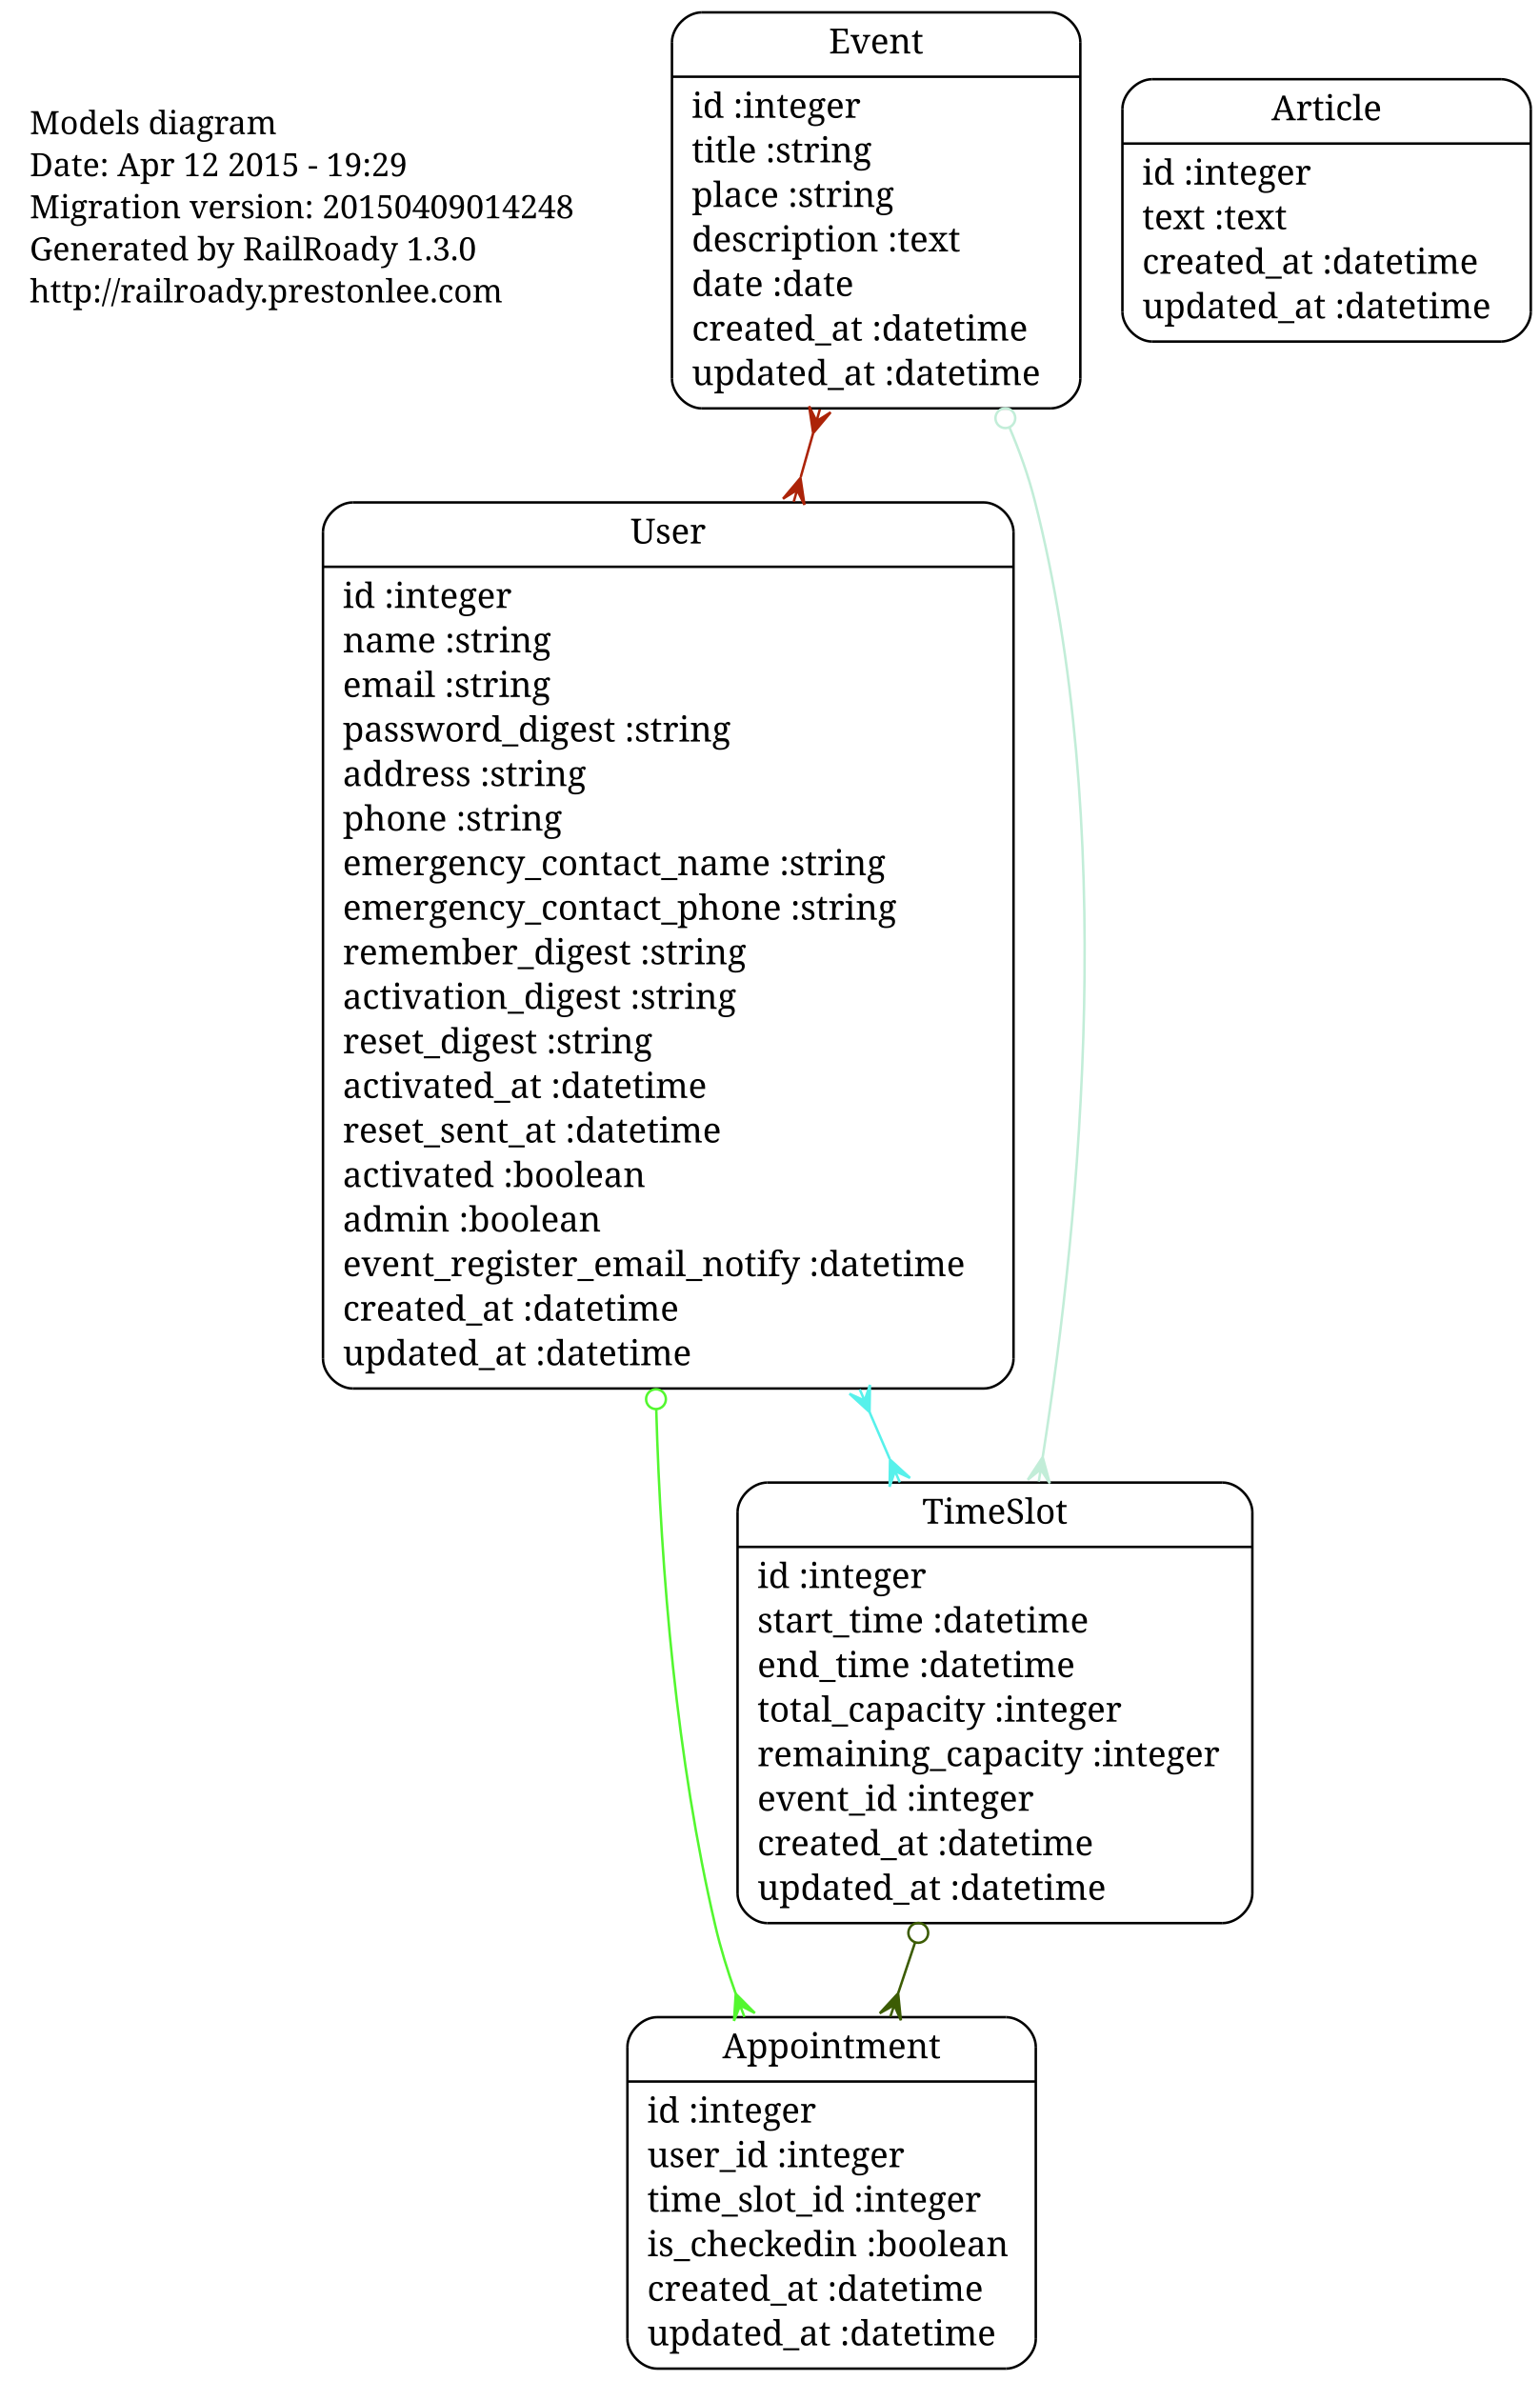
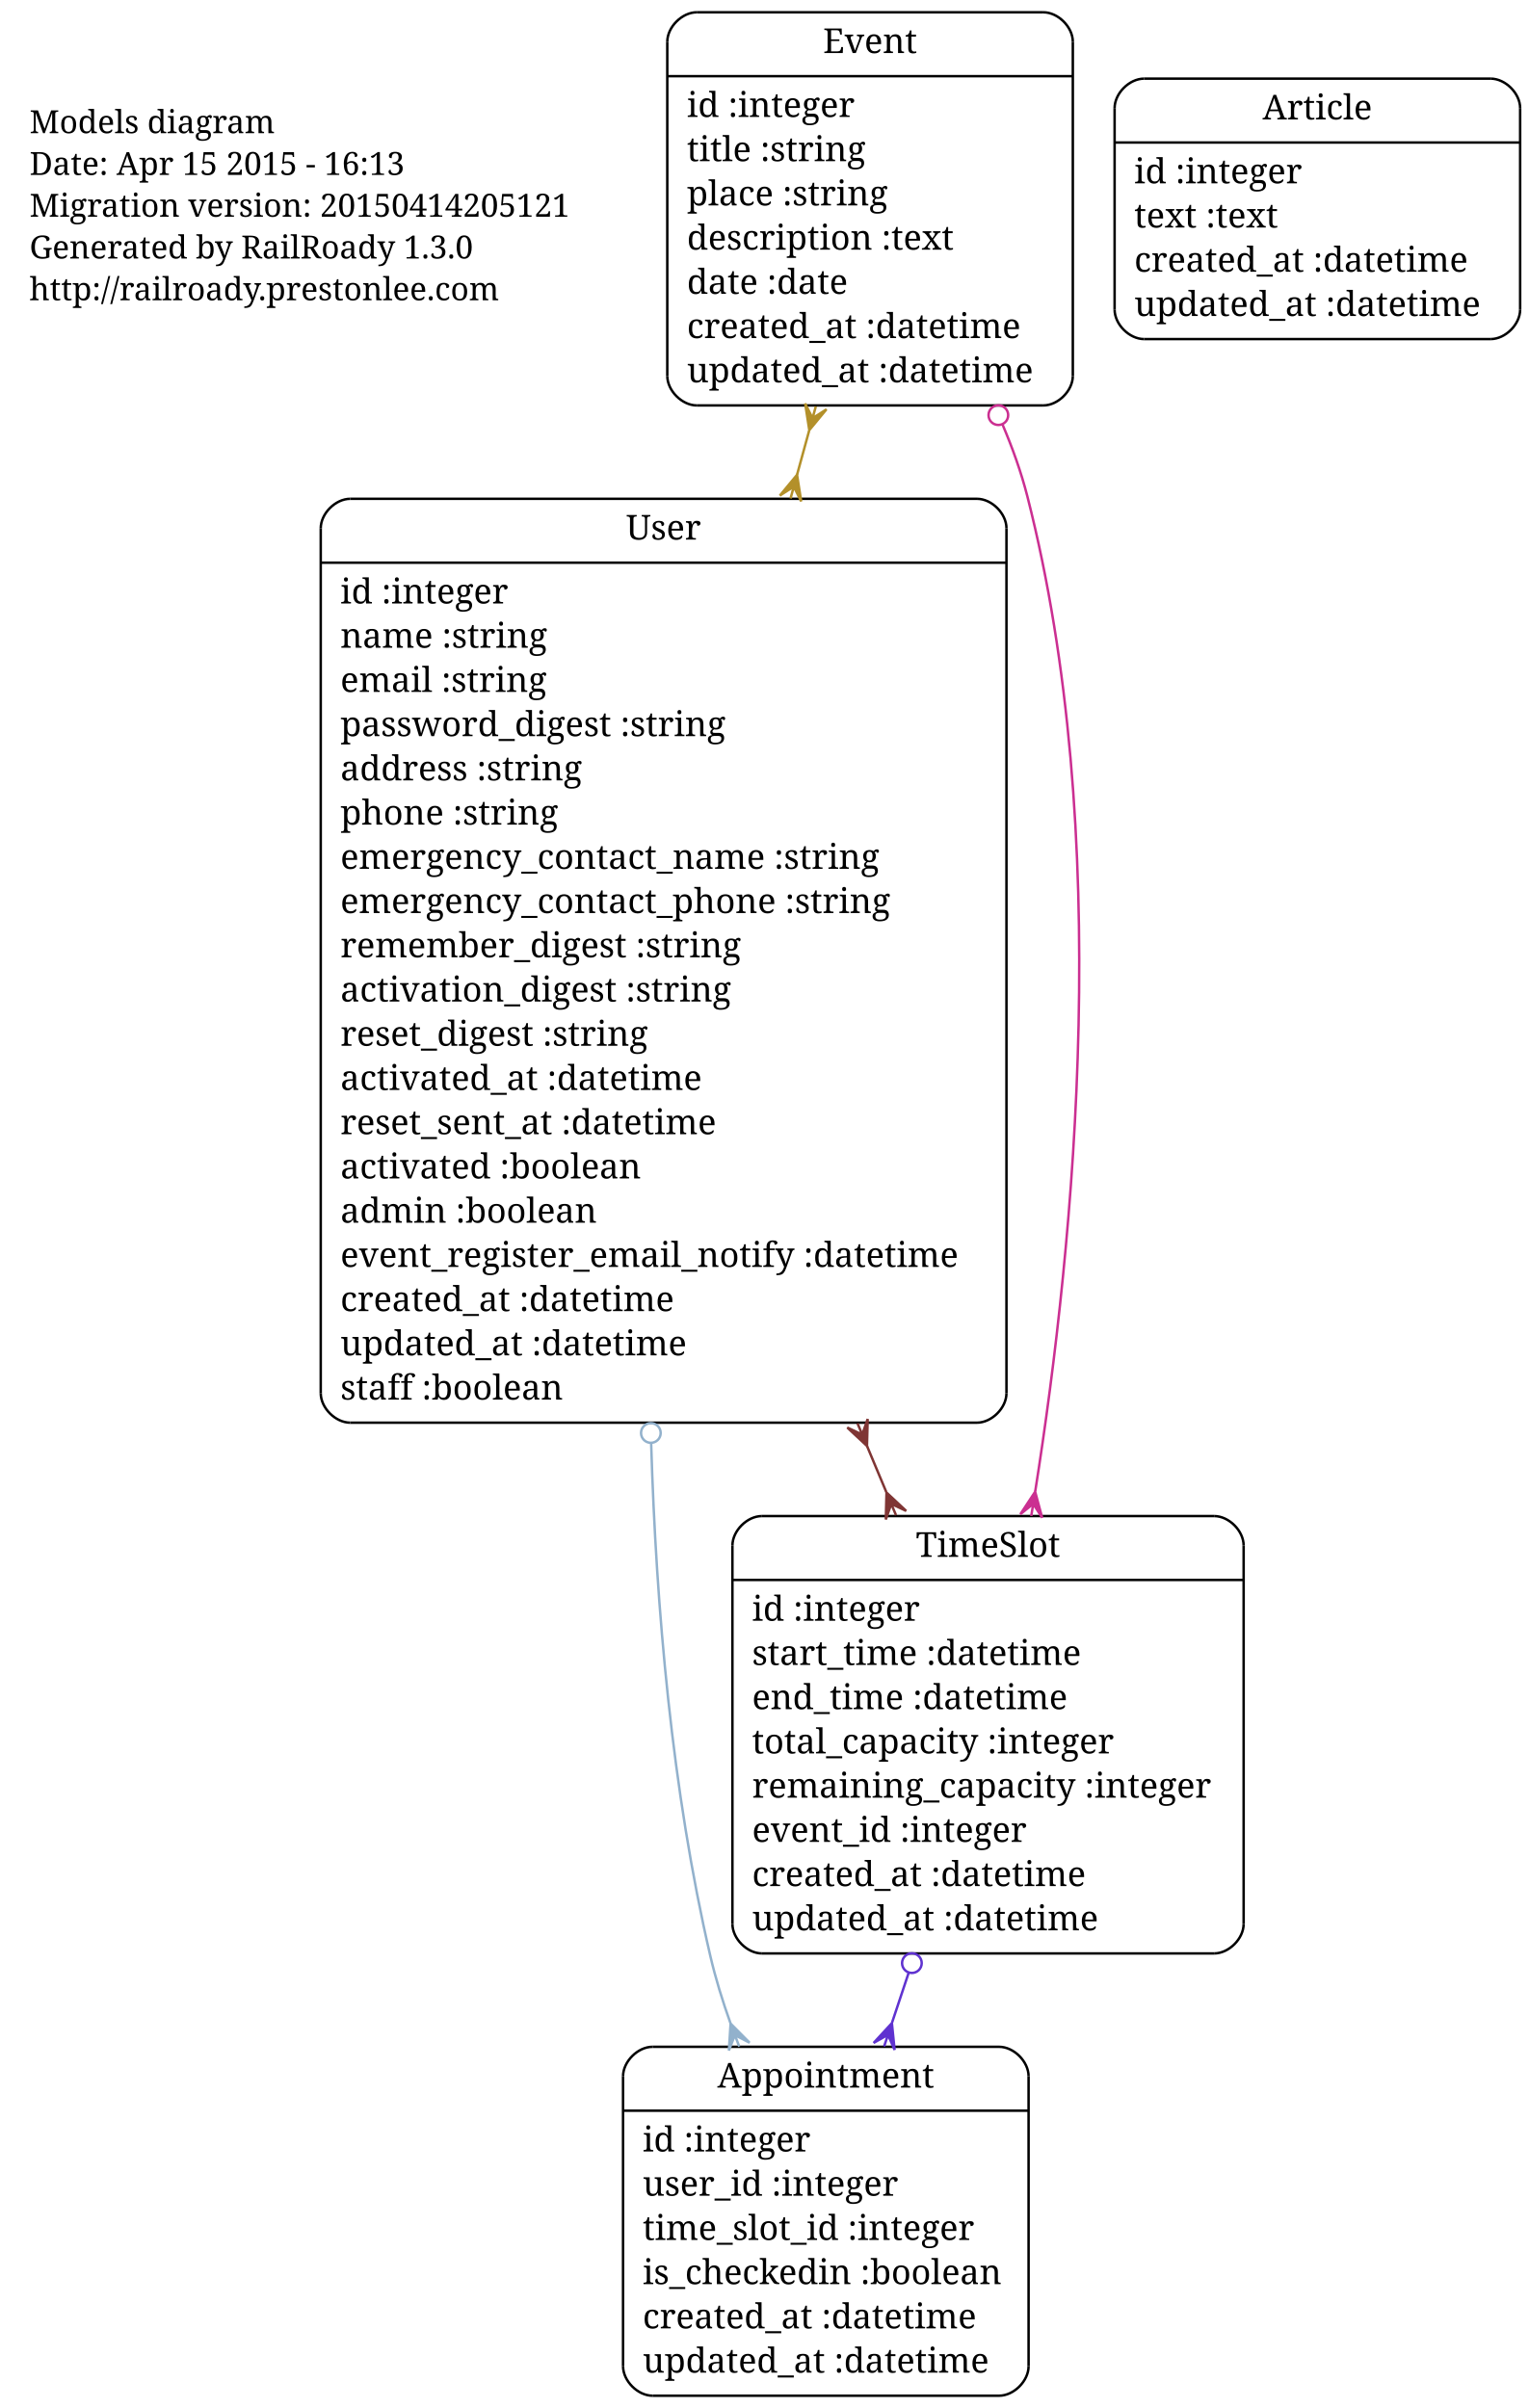
- <svg xmlns="http://www.w3.org/2000/svg" width="622pt" height="962pt" viewBox="0.00 0.00 622.00 962.00">
-   <g id="graph1" class="graph" transform="scale(1 1) rotate(0) translate(4 958)">
-     <polygon fill="white" stroke="white" points="-4,5 -4,-958 619,-958 619,5 -4,5" />
+ <svg xmlns="http://www.w3.org/2000/svg" width="622pt" height="980pt" viewBox="0.00 0.00 622.00 980.00">
+   <g id="graph1" class="graph" transform="scale(1 1) rotate(0) translate(4 976)">
+     <polygon fill="white" stroke="white" points="-4,5 -4,-976 619,-976 619,5 -4,5" />
    <g id="node1" class="node">
-       <text text-anchor="start" x="8" y="-903.8" font-family="Times Roman,serif" font-size="13.00">Models diagram</text>
-       <text text-anchor="start" x="8" y="-886.8" font-family="Times Roman,serif" font-size="13.00">Date: Apr 12 2015 - 19:29</text>
-       <text text-anchor="start" x="8" y="-869.8" font-family="Times Roman,serif" font-size="13.00">Migration version: 20150409014248</text>
-       <text text-anchor="start" x="8" y="-852.8" font-family="Times Roman,serif" font-size="13.00">Generated by RailRoady 1.3.0</text>
-       <text text-anchor="start" x="8" y="-835.8" font-family="Times Roman,serif" font-size="13.00">http://railroady.prestonlee.com</text>
+       <text text-anchor="start" x="8" y="-921.8" font-family="Times Roman,serif" font-size="13.00">Models diagram</text>
+       <text text-anchor="start" x="8" y="-904.8" font-family="Times Roman,serif" font-size="13.00">Date: Apr 15 2015 - 16:13</text>
+       <text text-anchor="start" x="8" y="-887.8" font-family="Times Roman,serif" font-size="13.00">Migration version: 20150414205121</text>
+       <text text-anchor="start" x="8" y="-870.8" font-family="Times Roman,serif" font-size="13.00">Generated by RailRoady 1.3.0</text>
+       <text text-anchor="start" x="8" y="-853.8" font-family="Times Roman,serif" font-size="13.00">http://railroady.prestonlee.com</text>
    </g>
    <g id="node2" class="node">
-       <polyline fill="none" stroke="black" points="279.5,-793 420.5,-793 " />
-       <path fill="none" stroke="black" d="M420.5,-793C426.5,-793 432.5,-799 432.5,-805" />
-       <polyline fill="none" stroke="black" points="432.5,-805 432.5,-941 " />
-       <path fill="none" stroke="black" d="M432.5,-941C432.5,-947 426.5,-953 420.5,-953" />
-       <polyline fill="none" stroke="black" points="420.5,-953 279.5,-953 " />
-       <path fill="none" stroke="black" d="M279.5,-953C273.5,-953 267.5,-947 267.5,-941" />
-       <polyline fill="none" stroke="black" points="267.5,-941 267.5,-805 " />
-       <path fill="none" stroke="black" d="M267.5,-805C267.5,-799 273.5,-793 279.5,-793" />
-       <text text-anchor="middle" x="350" y="-936.4" font-family="Times Roman,serif" font-size="14.00">Event</text>
-       <polyline fill="none" stroke="black" points="267.5,-927 432.5,-927 " />
-       <text text-anchor="start" x="275.5" y="-910.4" font-family="Times Roman,serif" font-size="14.00">id :integer</text>
-       <text text-anchor="start" x="275.5" y="-892.4" font-family="Times Roman,serif" font-size="14.00">title :string</text>
-       <text text-anchor="start" x="275.5" y="-874.4" font-family="Times Roman,serif" font-size="14.00">place :string</text>
-       <text text-anchor="start" x="275.5" y="-856.4" font-family="Times Roman,serif" font-size="14.00">description :text</text>
-       <text text-anchor="start" x="275.5" y="-838.4" font-family="Times Roman,serif" font-size="14.00">date :date</text>
-       <text text-anchor="start" x="275.5" y="-820.4" font-family="Times Roman,serif" font-size="14.00">created_at :datetime</text>
-       <text text-anchor="start" x="275.5" y="-802.4" font-family="Times Roman,serif" font-size="14.00">updated_at :datetime</text>
+       <polyline fill="none" stroke="black" points="279.5,-811 420.5,-811 " />
+       <path fill="none" stroke="black" d="M420.5,-811C426.5,-811 432.5,-817 432.5,-823" />
+       <polyline fill="none" stroke="black" points="432.5,-823 432.5,-959 " />
+       <path fill="none" stroke="black" d="M432.5,-959C432.5,-965 426.5,-971 420.5,-971" />
+       <polyline fill="none" stroke="black" points="420.5,-971 279.5,-971 " />
+       <path fill="none" stroke="black" d="M279.5,-971C273.5,-971 267.5,-965 267.5,-959" />
+       <polyline fill="none" stroke="black" points="267.5,-959 267.5,-823 " />
+       <path fill="none" stroke="black" d="M267.5,-823C267.5,-817 273.5,-811 279.5,-811" />
+       <text text-anchor="middle" x="350" y="-954.4" font-family="Times Roman,serif" font-size="14.00">Event</text>
+       <polyline fill="none" stroke="black" points="267.5,-945 432.5,-945 " />
+       <text text-anchor="start" x="275.5" y="-928.4" font-family="Times Roman,serif" font-size="14.00">id :integer</text>
+       <text text-anchor="start" x="275.5" y="-910.4" font-family="Times Roman,serif" font-size="14.00">title :string</text>
+       <text text-anchor="start" x="275.5" y="-892.4" font-family="Times Roman,serif" font-size="14.00">place :string</text>
+       <text text-anchor="start" x="275.5" y="-874.4" font-family="Times Roman,serif" font-size="14.00">description :text</text>
+       <text text-anchor="start" x="275.5" y="-856.4" font-family="Times Roman,serif" font-size="14.00">date :date</text>
+       <text text-anchor="start" x="275.5" y="-838.4" font-family="Times Roman,serif" font-size="14.00">created_at :datetime</text>
+       <text text-anchor="start" x="275.5" y="-820.4" font-family="Times Roman,serif" font-size="14.00">updated_at :datetime</text>
    </g>
    <g id="node5" class="node">
      <polyline fill="none" stroke="black" points="138.5,-397 393.5,-397 " />
      <path fill="none" stroke="black" d="M393.5,-397C399.5,-397 405.5,-403 405.5,-409" />
-       <polyline fill="none" stroke="black" points="405.5,-409 405.5,-743 " />
-       <path fill="none" stroke="black" d="M405.5,-743C405.5,-749 399.5,-755 393.5,-755" />
-       <polyline fill="none" stroke="black" points="393.5,-755 138.5,-755 " />
-       <path fill="none" stroke="black" d="M138.5,-755C132.5,-755 126.5,-749 126.5,-743" />
-       <polyline fill="none" stroke="black" points="126.5,-743 126.5,-409 " />
+       <polyline fill="none" stroke="black" points="405.5,-409 405.5,-761 " />
+       <path fill="none" stroke="black" d="M405.5,-761C405.5,-767 399.5,-773 393.5,-773" />
+       <polyline fill="none" stroke="black" points="393.5,-773 138.5,-773 " />
+       <path fill="none" stroke="black" d="M138.5,-773C132.5,-773 126.5,-767 126.5,-761" />
+       <polyline fill="none" stroke="black" points="126.5,-761 126.5,-409 " />
      <path fill="none" stroke="black" d="M126.5,-409C126.5,-403 132.5,-397 138.5,-397" />
-       <text text-anchor="middle" x="266" y="-738.4" font-family="Times Roman,serif" font-size="14.00">User</text>
-       <polyline fill="none" stroke="black" points="126.5,-729 405.5,-729 " />
-       <text text-anchor="start" x="134.5" y="-712.4" font-family="Times Roman,serif" font-size="14.00">id :integer</text>
-       <text text-anchor="start" x="134.5" y="-694.4" font-family="Times Roman,serif" font-size="14.00">name :string</text>
-       <text text-anchor="start" x="134.5" y="-676.4" font-family="Times Roman,serif" font-size="14.00">email :string</text>
-       <text text-anchor="start" x="134.5" y="-658.4" font-family="Times Roman,serif" font-size="14.00">password_digest :string</text>
-       <text text-anchor="start" x="134.5" y="-640.4" font-family="Times Roman,serif" font-size="14.00">address :string</text>
-       <text text-anchor="start" x="134.5" y="-622.4" font-family="Times Roman,serif" font-size="14.00">phone :string</text>
-       <text text-anchor="start" x="134.5" y="-604.4" font-family="Times Roman,serif" font-size="14.00">emergency_contact_name :string</text>
-       <text text-anchor="start" x="134.5" y="-586.4" font-family="Times Roman,serif" font-size="14.00">emergency_contact_phone :string</text>
-       <text text-anchor="start" x="134.5" y="-568.4" font-family="Times Roman,serif" font-size="14.00">remember_digest :string</text>
-       <text text-anchor="start" x="134.5" y="-550.4" font-family="Times Roman,serif" font-size="14.00">activation_digest :string</text>
-       <text text-anchor="start" x="134.5" y="-532.4" font-family="Times Roman,serif" font-size="14.00">reset_digest :string</text>
-       <text text-anchor="start" x="134.5" y="-514.4" font-family="Times Roman,serif" font-size="14.00">activated_at :datetime</text>
-       <text text-anchor="start" x="134.5" y="-496.4" font-family="Times Roman,serif" font-size="14.00">reset_sent_at :datetime</text>
-       <text text-anchor="start" x="134.5" y="-478.4" font-family="Times Roman,serif" font-size="14.00">activated :boolean</text>
-       <text text-anchor="start" x="134.5" y="-460.4" font-family="Times Roman,serif" font-size="14.00">admin :boolean</text>
-       <text text-anchor="start" x="134.5" y="-442.4" font-family="Times Roman,serif" font-size="14.00">event_register_email_notify :datetime</text>
-       <text text-anchor="start" x="134.5" y="-424.4" font-family="Times Roman,serif" font-size="14.00">created_at :datetime</text>
-       <text text-anchor="start" x="134.5" y="-406.4" font-family="Times Roman,serif" font-size="14.00">updated_at :datetime</text>
+       <text text-anchor="middle" x="266" y="-756.4" font-family="Times Roman,serif" font-size="14.00">User</text>
+       <polyline fill="none" stroke="black" points="126.5,-747 405.5,-747 " />
+       <text text-anchor="start" x="134.5" y="-730.4" font-family="Times Roman,serif" font-size="14.00">id :integer</text>
+       <text text-anchor="start" x="134.5" y="-712.4" font-family="Times Roman,serif" font-size="14.00">name :string</text>
+       <text text-anchor="start" x="134.5" y="-694.4" font-family="Times Roman,serif" font-size="14.00">email :string</text>
+       <text text-anchor="start" x="134.5" y="-676.4" font-family="Times Roman,serif" font-size="14.00">password_digest :string</text>
+       <text text-anchor="start" x="134.5" y="-658.4" font-family="Times Roman,serif" font-size="14.00">address :string</text>
+       <text text-anchor="start" x="134.5" y="-640.4" font-family="Times Roman,serif" font-size="14.00">phone :string</text>
+       <text text-anchor="start" x="134.5" y="-622.4" font-family="Times Roman,serif" font-size="14.00">emergency_contact_name :string</text>
+       <text text-anchor="start" x="134.5" y="-604.4" font-family="Times Roman,serif" font-size="14.00">emergency_contact_phone :string</text>
+       <text text-anchor="start" x="134.5" y="-586.4" font-family="Times Roman,serif" font-size="14.00">remember_digest :string</text>
+       <text text-anchor="start" x="134.5" y="-568.4" font-family="Times Roman,serif" font-size="14.00">activation_digest :string</text>
+       <text text-anchor="start" x="134.5" y="-550.4" font-family="Times Roman,serif" font-size="14.00">reset_digest :string</text>
+       <text text-anchor="start" x="134.5" y="-532.4" font-family="Times Roman,serif" font-size="14.00">activated_at :datetime</text>
+       <text text-anchor="start" x="134.5" y="-514.4" font-family="Times Roman,serif" font-size="14.00">reset_sent_at :datetime</text>
+       <text text-anchor="start" x="134.5" y="-496.4" font-family="Times Roman,serif" font-size="14.00">activated :boolean</text>
+       <text text-anchor="start" x="134.5" y="-478.4" font-family="Times Roman,serif" font-size="14.00">admin :boolean</text>
+       <text text-anchor="start" x="134.5" y="-460.4" font-family="Times Roman,serif" font-size="14.00">event_register_email_notify :datetime</text>
+       <text text-anchor="start" x="134.5" y="-442.4" font-family="Times Roman,serif" font-size="14.00">created_at :datetime</text>
+       <text text-anchor="start" x="134.5" y="-424.4" font-family="Times Roman,serif" font-size="14.00">updated_at :datetime</text>
+       <text text-anchor="start" x="134.5" y="-406.4" font-family="Times Roman,serif" font-size="14.00">staff :boolean</text>
    </g>
    <g id="edge4" class="edge">
-       <path fill="none" stroke="#ac2308" d="M324.474,-782.746C322.864,-777.055 321.216,-771.229 319.542,-765.308" />
-       <polygon fill="#ac2308" stroke="#ac2308" points="324.547,-783.005 322.938,-793.852 325.908,-787.816 327.268,-792.628 327.268,-792.628 327.268,-792.628 325.908,-787.816 331.599,-791.403 324.547,-783.005 324.547,-783.005" />
-       <polygon fill="#ac2308" stroke="#ac2308" points="319.422,-764.885 321.031,-754.038 318.061,-760.074 316.701,-755.263 316.701,-755.263 316.701,-755.263 318.061,-760.074 312.37,-756.488 319.422,-764.885 319.422,-764.885" />
+       <path fill="none" stroke="#b3902a" d="M325.214,-800.708C323.611,-794.868 321.967,-788.88 320.295,-782.789" />
+       <polygon fill="#b3902a" stroke="#b3902a" points="325.283,-800.959 323.591,-811.793 326.606,-805.78 327.93,-810.602 327.93,-810.602 327.93,-810.602 326.606,-805.78 332.269,-809.411 325.283,-800.959 325.283,-800.959" />
+       <polygon fill="#b3902a" stroke="#b3902a" points="320.293,-782.78 321.985,-771.946 318.969,-777.959 317.645,-773.137 317.645,-773.137 317.645,-773.137 318.969,-777.959 313.306,-774.328 320.293,-782.78 320.293,-782.78" />
    </g>
    <g id="node6" class="node">
      <polyline fill="none" stroke="black" points="306,-181 490,-181 " />
      <path fill="none" stroke="black" d="M490,-181C496,-181 502,-187 502,-193" />
      <polyline fill="none" stroke="black" points="502,-193 502,-347 " />
      <path fill="none" stroke="black" d="M502,-347C502,-353 496,-359 490,-359" />
      <polyline fill="none" stroke="black" points="490,-359 306,-359 " />
      <path fill="none" stroke="black" d="M306,-359C300,-359 294,-353 294,-347" />
      <polyline fill="none" stroke="black" points="294,-347 294,-193 " />
      <path fill="none" stroke="black" d="M294,-193C294,-187 300,-181 306,-181" />
      <text text-anchor="middle" x="398" y="-342.4" font-family="Times Roman,serif" font-size="14.00">TimeSlot</text>
      <polyline fill="none" stroke="black" points="294,-333 502,-333 " />
      <text text-anchor="start" x="302" y="-316.4" font-family="Times Roman,serif" font-size="14.00">id :integer</text>
      <text text-anchor="start" x="302" y="-298.4" font-family="Times Roman,serif" font-size="14.00">start_time :datetime</text>
      <text text-anchor="start" x="302" y="-280.4" font-family="Times Roman,serif" font-size="14.00">end_time :datetime</text>
      <text text-anchor="start" x="302" y="-262.4" font-family="Times Roman,serif" font-size="14.00">total_capacity :integer</text>
      <text text-anchor="start" x="302" y="-244.4" font-family="Times Roman,serif" font-size="14.00">remaining_capacity :integer</text>
      <text text-anchor="start" x="302" y="-226.4" font-family="Times Roman,serif" font-size="14.00">event_id :integer</text>
      <text text-anchor="start" x="302" y="-208.4" font-family="Times Roman,serif" font-size="14.00">created_at :datetime</text>
      <text text-anchor="start" x="302" y="-190.4" font-family="Times Roman,serif" font-size="14.00">updated_at :datetime</text>
    </g>
    <g id="edge2" class="edge">
-       <path fill="none" stroke="#c2edd8" d="M403.836,-785.373C407.958,-775.726 411.487,-765.831 414,-756 447.353,-625.526 432.927,-468.947 417.316,-369.459" />
-       <ellipse fill="none" stroke="#c2edd8" cx="402.201" cy="-789.044" rx="4" ry="4" />
-       <polygon fill="#c2edd8" stroke="#c2edd8" points="417.289,-369.287 420.149,-358.701 416.497,-364.351 415.705,-359.414 415.705,-359.414 415.705,-359.414 416.497,-364.351 411.262,-360.126 417.289,-369.287 417.289,-369.287" />
+       <path fill="none" stroke="#cb2f91" d="M403.836,-803.373C407.958,-793.726 411.487,-783.831 414,-774 449.042,-636.921 433.461,-472.046 417.21,-369.107" />
+       <ellipse fill="none" stroke="#cb2f91" cx="402.201" cy="-807.044" rx="4" ry="4" />
+       <polygon fill="#cb2f91" stroke="#cb2f91" points="417.177,-368.905 420.029,-358.317 416.382,-363.969 415.586,-359.033 415.586,-359.033 415.586,-359.033 416.382,-363.969 411.143,-359.749 417.177,-368.905 417.177,-368.905" />
    </g>
    <g id="node3" class="node">
-       <polyline fill="none" stroke="black" points="461.5,-820 602.5,-820 " />
-       <path fill="none" stroke="black" d="M602.5,-820C608.5,-820 614.5,-826 614.5,-832" />
-       <polyline fill="none" stroke="black" points="614.5,-832 614.5,-914 " />
-       <path fill="none" stroke="black" d="M614.5,-914C614.5,-920 608.5,-926 602.5,-926" />
-       <polyline fill="none" stroke="black" points="602.5,-926 461.5,-926 " />
-       <path fill="none" stroke="black" d="M461.5,-926C455.5,-926 449.5,-920 449.5,-914" />
-       <polyline fill="none" stroke="black" points="449.5,-914 449.5,-832 " />
-       <path fill="none" stroke="black" d="M449.5,-832C449.5,-826 455.5,-820 461.5,-820" />
-       <text text-anchor="middle" x="532" y="-909.4" font-family="Times Roman,serif" font-size="14.00">Article</text>
-       <polyline fill="none" stroke="black" points="449.5,-900 614.5,-900 " />
-       <text text-anchor="start" x="457.5" y="-883.4" font-family="Times Roman,serif" font-size="14.00">id :integer</text>
-       <text text-anchor="start" x="457.5" y="-865.4" font-family="Times Roman,serif" font-size="14.00">text :text</text>
-       <text text-anchor="start" x="457.5" y="-847.4" font-family="Times Roman,serif" font-size="14.00">created_at :datetime</text>
-       <text text-anchor="start" x="457.5" y="-829.4" font-family="Times Roman,serif" font-size="14.00">updated_at :datetime</text>
+       <polyline fill="none" stroke="black" points="461.5,-838 602.5,-838 " />
+       <path fill="none" stroke="black" d="M602.5,-838C608.5,-838 614.5,-844 614.5,-850" />
+       <polyline fill="none" stroke="black" points="614.5,-850 614.5,-932 " />
+       <path fill="none" stroke="black" d="M614.5,-932C614.5,-938 608.5,-944 602.5,-944" />
+       <polyline fill="none" stroke="black" points="602.5,-944 461.5,-944 " />
+       <path fill="none" stroke="black" d="M461.5,-944C455.5,-944 449.5,-938 449.5,-932" />
+       <polyline fill="none" stroke="black" points="449.5,-932 449.5,-850 " />
+       <path fill="none" stroke="black" d="M449.5,-850C449.5,-844 455.5,-838 461.5,-838" />
+       <text text-anchor="middle" x="532" y="-927.4" font-family="Times Roman,serif" font-size="14.00">Article</text>
+       <polyline fill="none" stroke="black" points="449.5,-918 614.5,-918 " />
+       <text text-anchor="start" x="457.5" y="-901.4" font-family="Times Roman,serif" font-size="14.00">id :integer</text>
+       <text text-anchor="start" x="457.5" y="-883.4" font-family="Times Roman,serif" font-size="14.00">text :text</text>
+       <text text-anchor="start" x="457.5" y="-865.4" font-family="Times Roman,serif" font-size="14.00">created_at :datetime</text>
+       <text text-anchor="start" x="457.5" y="-847.4" font-family="Times Roman,serif" font-size="14.00">updated_at :datetime</text>
    </g>
    <g id="node4" class="node">
      <polyline fill="none" stroke="black" points="261.5,-1 402.5,-1 " />
      <path fill="none" stroke="black" d="M402.5,-1C408.5,-1 414.5,-7 414.5,-13" />
      <polyline fill="none" stroke="black" points="414.5,-13 414.5,-131 " />
      <path fill="none" stroke="black" d="M414.5,-131C414.5,-137 408.5,-143 402.5,-143" />
      <polyline fill="none" stroke="black" points="402.5,-143 261.5,-143 " />
      <path fill="none" stroke="black" d="M261.5,-143C255.5,-143 249.5,-137 249.5,-131" />
      <polyline fill="none" stroke="black" points="249.5,-131 249.5,-13 " />
      <path fill="none" stroke="black" d="M249.5,-13C249.5,-7 255.5,-1 261.5,-1" />
      <text text-anchor="middle" x="332" y="-126.4" font-family="Times Roman,serif" font-size="14.00">Appointment</text>
      <polyline fill="none" stroke="black" points="249.5,-117 414.5,-117 " />
      <text text-anchor="start" x="257.5" y="-100.4" font-family="Times Roman,serif" font-size="14.00">id :integer</text>
      <text text-anchor="start" x="257.5" y="-82.4" font-family="Times Roman,serif" font-size="14.00">user_id :integer</text>
      <text text-anchor="start" x="257.5" y="-64.4" font-family="Times Roman,serif" font-size="14.00">time_slot_id :integer</text>
      <text text-anchor="start" x="257.5" y="-46.4" font-family="Times Roman,serif" font-size="14.00">is_checkedin :boolean</text>
      <text text-anchor="start" x="257.5" y="-28.4" font-family="Times Roman,serif" font-size="14.00">created_at :datetime</text>
      <text text-anchor="start" x="257.5" y="-10.4" font-family="Times Roman,serif" font-size="14.00">updated_at :datetime</text>
    </g>
    <g id="edge6" class="edge">
-       <path fill="none" stroke="#53f72f" d="M261.15,-388.614C263.05,-322.023 269.372,-246.987 285,-180 287.121,-170.91 289.979,-161.629 293.245,-152.513" />
-       <ellipse fill="none" stroke="#53f72f" cx="261.044" cy="-392.693" rx="4" ry="4" />
-       <polygon fill="#53f72f" stroke="#53f72f" points="293.269,-152.45 300.995,-144.669 295.025,-147.769 296.782,-143.087 296.782,-143.087 296.782,-143.087 295.025,-147.769 292.569,-141.506 293.269,-152.45 293.269,-152.45" />
+       <path fill="none" stroke="#92b1cc" d="M260.93,-388.682C262.959,-321.756 269.418,-246.95 285,-180 287.116,-170.909 289.971,-161.627 293.235,-152.51" />
+       <ellipse fill="none" stroke="#92b1cc" cx="260.816" cy="-392.805" rx="4" ry="4" />
+       <polygon fill="#92b1cc" stroke="#92b1cc" points="293.259,-152.448 300.984,-144.665 295.015,-147.766 296.771,-143.085 296.771,-143.085 296.771,-143.085 295.015,-147.766 292.558,-141.504 293.259,-152.448 293.259,-152.448" />
    </g>
    <g id="edge8" class="edge">
-       <path fill="none" stroke="#57f1eb" d="M347.383,-387.339C350.122,-380.99 352.823,-374.728 355.467,-368.6" />
-       <polygon fill="#57f1eb" stroke="#57f1eb" points="347.319,-387.489 339.226,-394.888 345.338,-392.08 343.358,-396.671 343.358,-396.671 343.358,-396.671 345.338,-392.08 347.49,-398.453 347.319,-387.489 347.319,-387.489" />
-       <polygon fill="#57f1eb" stroke="#57f1eb" points="355.609,-368.269 363.702,-360.869 357.59,-363.678 359.57,-359.087 359.57,-359.087 359.57,-359.087 357.59,-363.678 355.438,-357.304 355.609,-368.269 355.609,-368.269" />
+       <path fill="none" stroke="#7f3534" d="M348.778,-387.461C351.429,-381.136 354.04,-374.904 356.594,-368.809" />
+       <polygon fill="#7f3534" stroke="#7f3534" points="348.746,-387.538 340.731,-395.022 346.814,-392.149 344.881,-396.761 344.881,-396.761 344.881,-396.761 346.814,-392.149 349.031,-398.5 348.746,-387.538 348.746,-387.538" />
+       <polygon fill="#7f3534" stroke="#7f3534" points="356.693,-368.573 364.709,-361.089 358.626,-363.961 360.558,-359.35 360.558,-359.35 360.558,-359.35 358.626,-363.961 356.408,-357.611 356.693,-368.573 356.693,-368.573" />
    </g>
    <g id="edge10" class="edge">
-       <path fill="none" stroke="#3c5c04" d="M365.711,-173.134C363.448,-166.345 361.181,-159.544 358.952,-152.857" />
-       <ellipse fill="none" stroke="#3c5c04" cx="367.017" cy="-177.052" rx="4" ry="4" />
-       <polygon fill="#3c5c04" stroke="#3c5c04" points="358.881,-152.643 359.988,-141.733 357.3,-147.899 355.719,-143.156 355.719,-143.156 355.719,-143.156 357.3,-147.899 351.45,-144.579 358.881,-152.643 358.881,-152.643" />
+       <path fill="none" stroke="#5f32d0" d="M365.711,-173.134C363.448,-166.345 361.181,-159.544 358.952,-152.857" />
+       <ellipse fill="none" stroke="#5f32d0" cx="367.017" cy="-177.052" rx="4" ry="4" />
+       <polygon fill="#5f32d0" stroke="#5f32d0" points="358.881,-152.643 359.988,-141.733 357.3,-147.899 355.719,-143.156 355.719,-143.156 355.719,-143.156 357.3,-147.899 351.45,-144.579 358.881,-152.643 358.881,-152.643" />
    </g>
  </g>
</svg>
